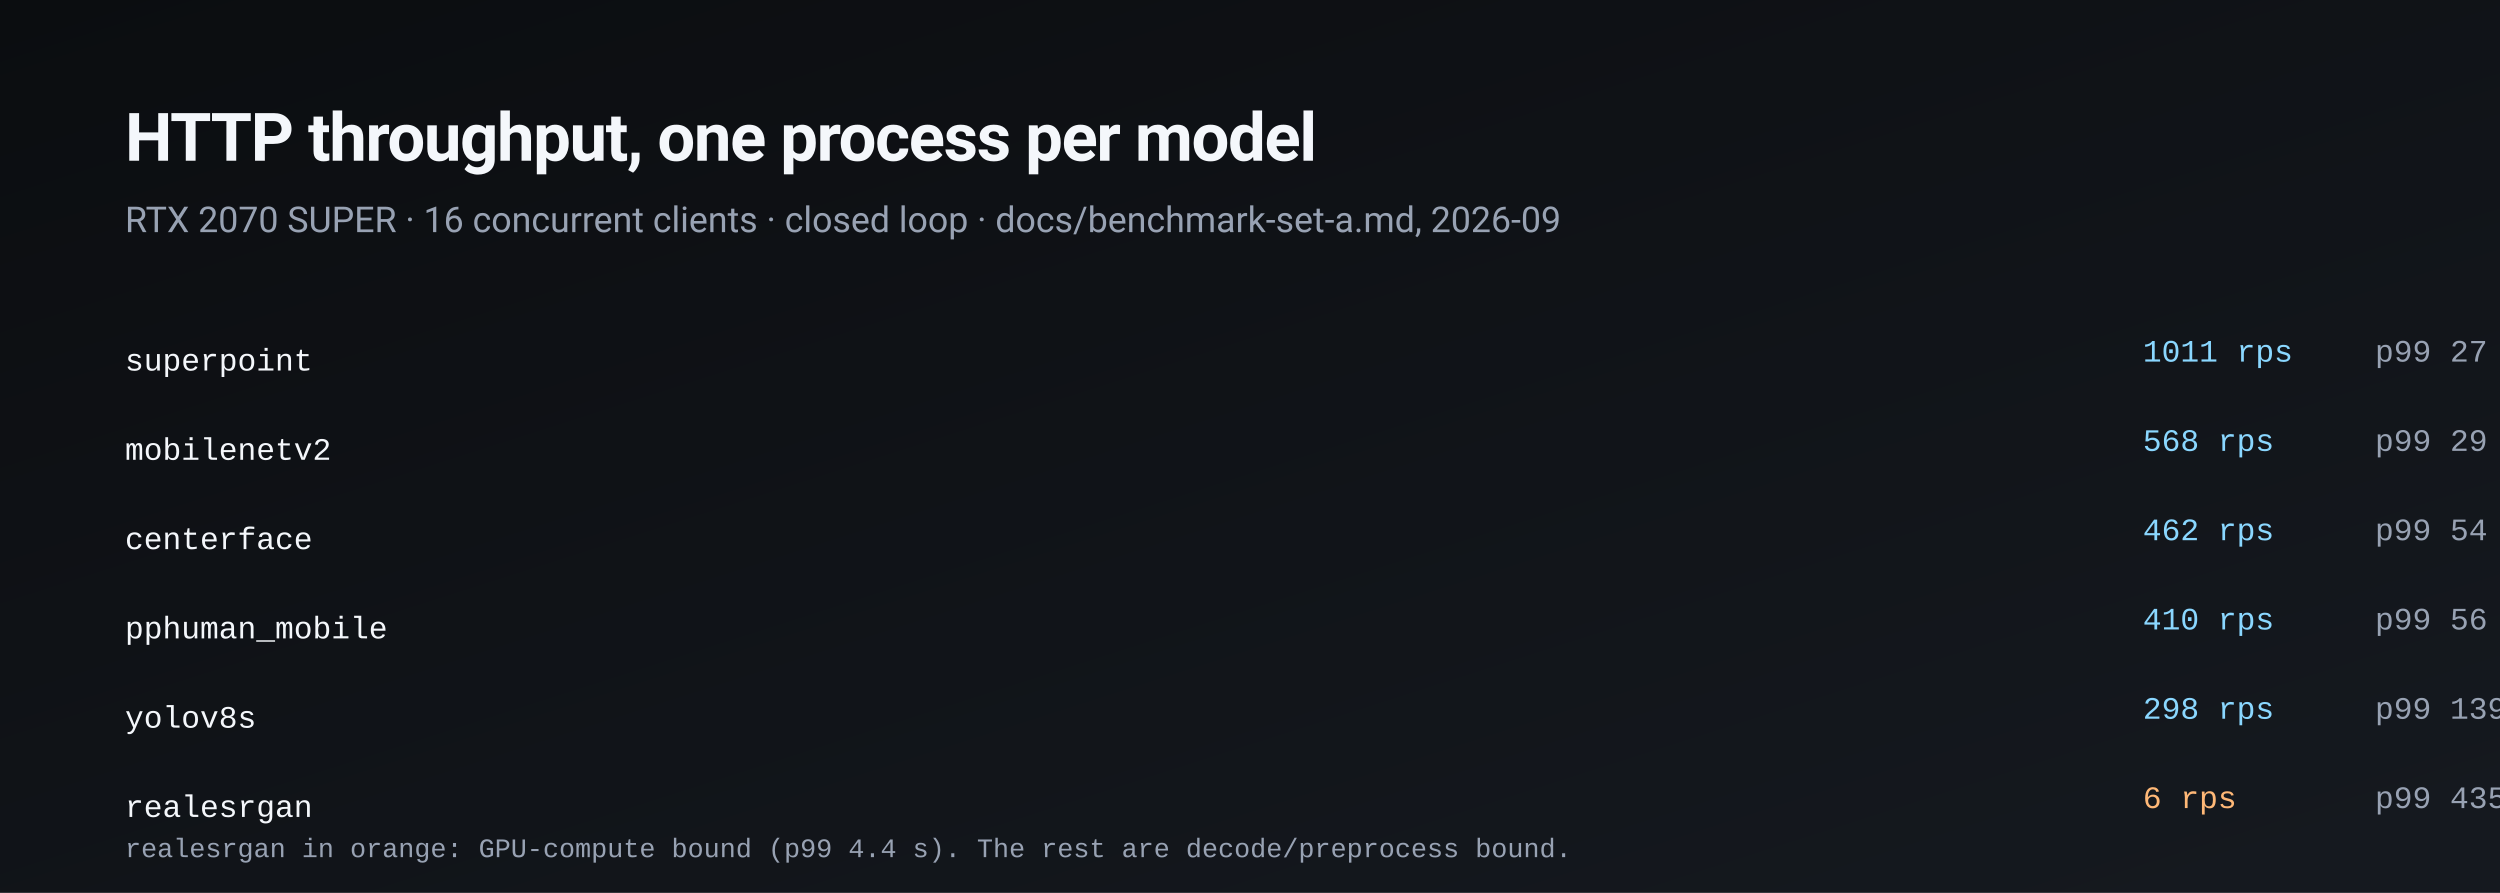
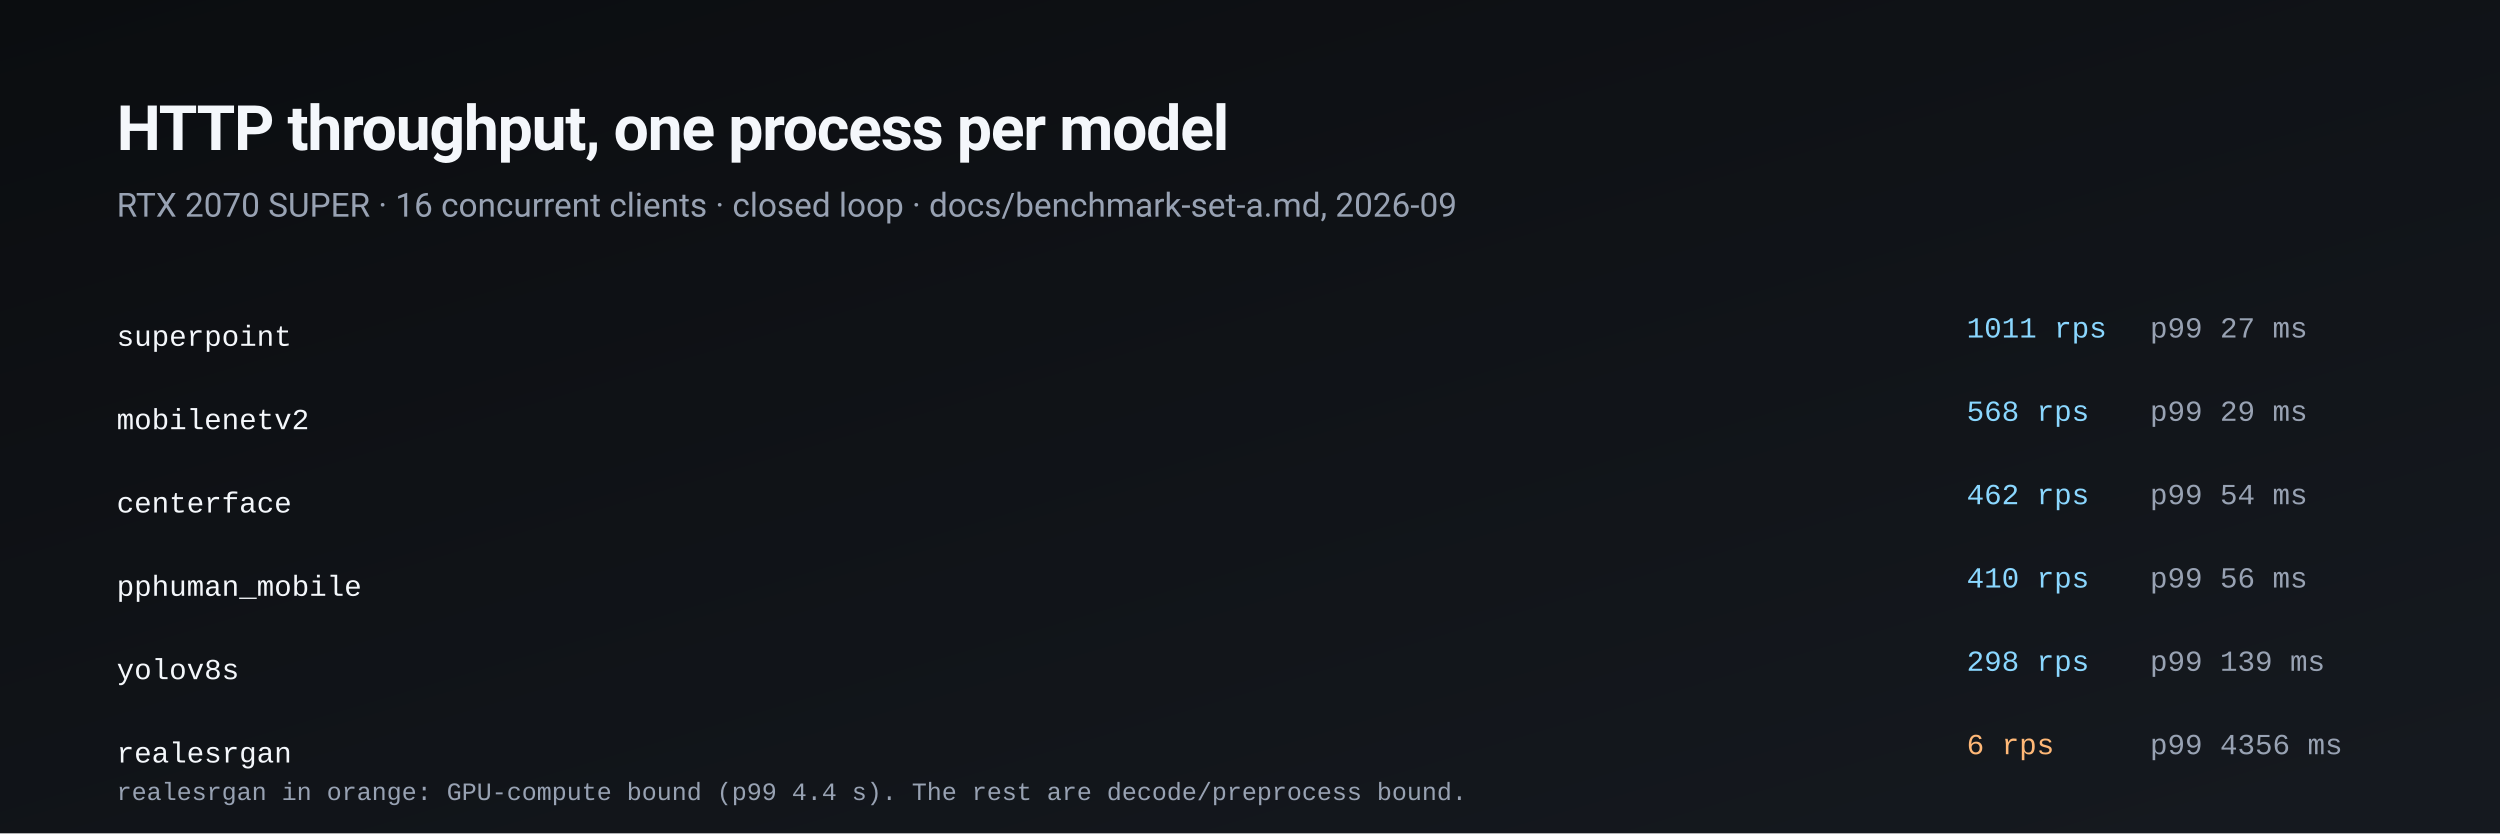
- <svg xmlns="http://www.w3.org/2000/svg" viewBox="0 0 1120 400" width="1120" height="400" role="img">
+ <svg xmlns="http://www.w3.org/2000/svg" viewBox="0 0 1200 400" width="1200" height="400" role="img">
  <defs>
    <linearGradient id="bg" x1="0" y1="0" x2="0.9" y2="1">
      <stop offset="0%" stop-color="#0b0d10" />
      <stop offset="100%" stop-color="#15191f" />
    </linearGradient>
    <linearGradient id="sheen" x1="0" y1="0" x2="1" y2="0">
      <stop offset="0%" stop-color="#8ad7ff" stop-opacity="0" />
      <stop offset="50%" stop-color="#8ad7ff" stop-opacity="0.55" />
      <stop offset="100%" stop-color="#8ad7ff" stop-opacity="0" />
      <animate attributeName="x1" values="-0.4;1.1" dur="7s" repeatCount="indefinite" />
      <animate attributeName="x2" values="0;1.5" dur="7s" repeatCount="indefinite" />
    </linearGradient>
  </defs>
-   <rect width="1120" height="400" fill="url(#bg)" />
+   <rect width="1200" height="400" fill="url(#bg)" />
  <g font-family="ui-sans-serif,-apple-system,'Segoe UI',Roboto,Helvetica,Arial,sans-serif">
    <text x="56" y="72" fill="#f4f7fb" font-size="30" font-weight="700" letter-spacing="-0.6">HTTP throughput, one process per model</text>
    <text x="56" y="104" fill="#98a2b3" font-size="16">RTX 2070 SUPER · 16 concurrent clients · closed loop · docs/benchmark-set-a.md, 2026-09</text>
  </g>
  <g font-family="ui-monospace,SFMono-Regular,Menlo,Consolas,'Liberation Mono',monospace" font-size="14">
    <text x="56" y="166" fill="#f4f7fb">superpoint</text>
    <rect x="270" y="148" width="0" height="16" rx="8" fill="#8ad7ff" fill-opacity="0.9">
      <animate attributeName="width" values="0;660.0" dur="1s" begin="0.0s" fill="freeze" />
    </rect>
-     <text x="960" y="162" fill="#8ad7ff">1011 rps</text>
-     <text x="1064" y="162" fill="#98a2b3">p99 27 ms</text>
+     <text x="944" y="162" fill="#8ad7ff">1011 rps</text>
+     <text x="1032" y="162" fill="#98a2b3">p99 27 ms</text>
    <text x="56" y="206" fill="#f4f7fb">mobilenetv2</text>
    <rect x="270" y="188" width="0" height="16" rx="8" fill="#8ad7ff" fill-opacity="0.9">
      <animate attributeName="width" values="0;370.8" dur="1s" begin="0.1s" fill="freeze" />
    </rect>
-     <text x="960" y="202" fill="#8ad7ff">568 rps</text>
-     <text x="1064" y="202" fill="#98a2b3">p99 29 ms</text>
+     <text x="944" y="202" fill="#8ad7ff">568 rps</text>
+     <text x="1032" y="202" fill="#98a2b3">p99 29 ms</text>
    <text x="56" y="246" fill="#f4f7fb">centerface</text>
    <rect x="270" y="228" width="0" height="16" rx="8" fill="#8ad7ff" fill-opacity="0.9">
      <animate attributeName="width" values="0;301.6" dur="1s" begin="0.2s" fill="freeze" />
    </rect>
-     <text x="960" y="242" fill="#8ad7ff">462 rps</text>
-     <text x="1064" y="242" fill="#98a2b3">p99 54 ms</text>
+     <text x="944" y="242" fill="#8ad7ff">462 rps</text>
+     <text x="1032" y="242" fill="#98a2b3">p99 54 ms</text>
    <text x="56" y="286" fill="#f4f7fb">pphuman_mobile</text>
    <rect x="270" y="268" width="0" height="16" rx="8" fill="#8ad7ff" fill-opacity="0.9">
      <animate attributeName="width" values="0;267.7" dur="1s" begin="0.3s" fill="freeze" />
    </rect>
-     <text x="960" y="282" fill="#8ad7ff">410 rps</text>
-     <text x="1064" y="282" fill="#98a2b3">p99 56 ms</text>
+     <text x="944" y="282" fill="#8ad7ff">410 rps</text>
+     <text x="1032" y="282" fill="#98a2b3">p99 56 ms</text>
    <text x="56" y="326" fill="#f4f7fb">yolov8s</text>
    <rect x="270" y="308" width="0" height="16" rx="8" fill="#8ad7ff" fill-opacity="0.9">
      <animate attributeName="width" values="0;194.5" dur="1s" begin="0.4s" fill="freeze" />
    </rect>
-     <text x="960" y="322" fill="#8ad7ff">298 rps</text>
-     <text x="1064" y="322" fill="#98a2b3">p99 139 ms</text>
+     <text x="944" y="322" fill="#8ad7ff">298 rps</text>
+     <text x="1032" y="322" fill="#98a2b3">p99 139 ms</text>
    <text x="56" y="366" fill="#f4f7fb">realesrgan</text>
    <rect x="270" y="348" width="0" height="16" rx="8" fill="#ffb877" fill-opacity="0.9">
      <animate attributeName="width" values="0;3.9" dur="1s" begin="0.5s" fill="freeze" />
    </rect>
-     <text x="960" y="362" fill="#ffb877">6 rps</text>
-     <text x="1064" y="362" fill="#98a2b3">p99 4356 ms</text>
+     <text x="944" y="362" fill="#ffb877">6 rps</text>
+     <text x="1032" y="362" fill="#98a2b3">p99 4356 ms</text>
  </g>
  <g font-family="ui-monospace,SFMono-Regular,Menlo,Consolas,'Liberation Mono',monospace" font-size="12" fill="#98a2b3">
    <text x="56" y="384">realesrgan in orange: GPU-compute bound (p99 4.4 s). The rest are decode/preprocess bound.</text>
  </g>
</svg>
